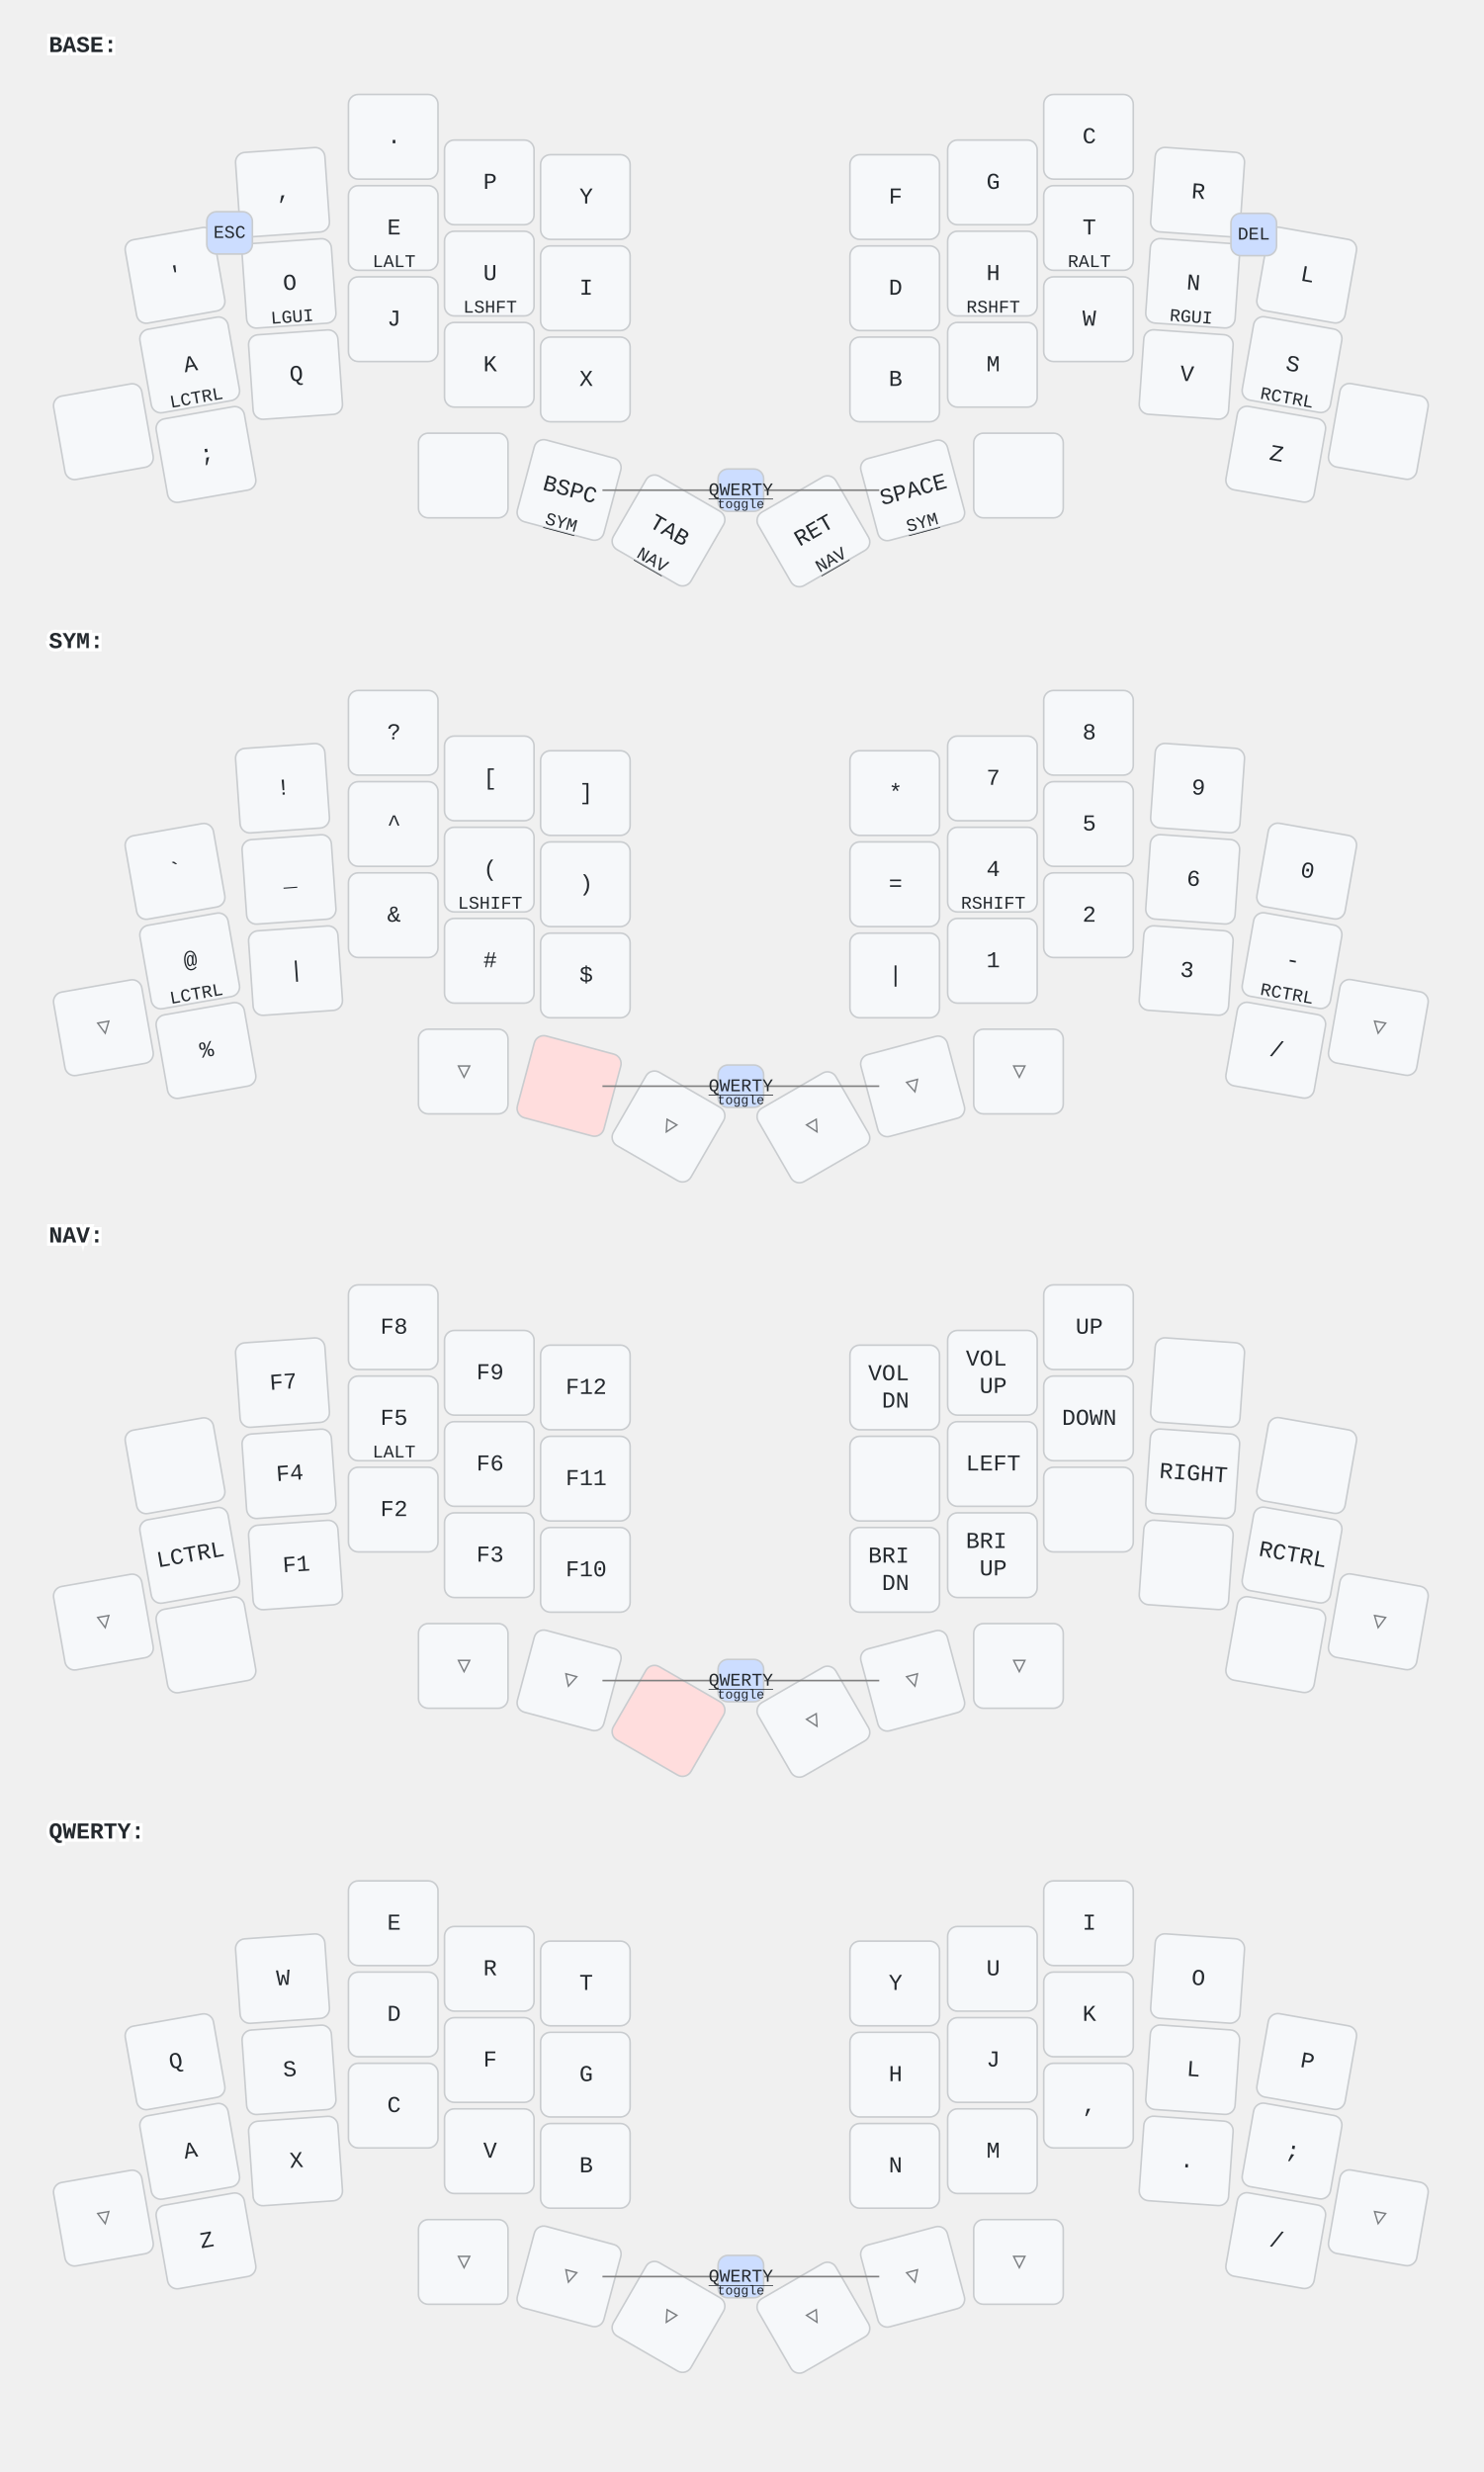
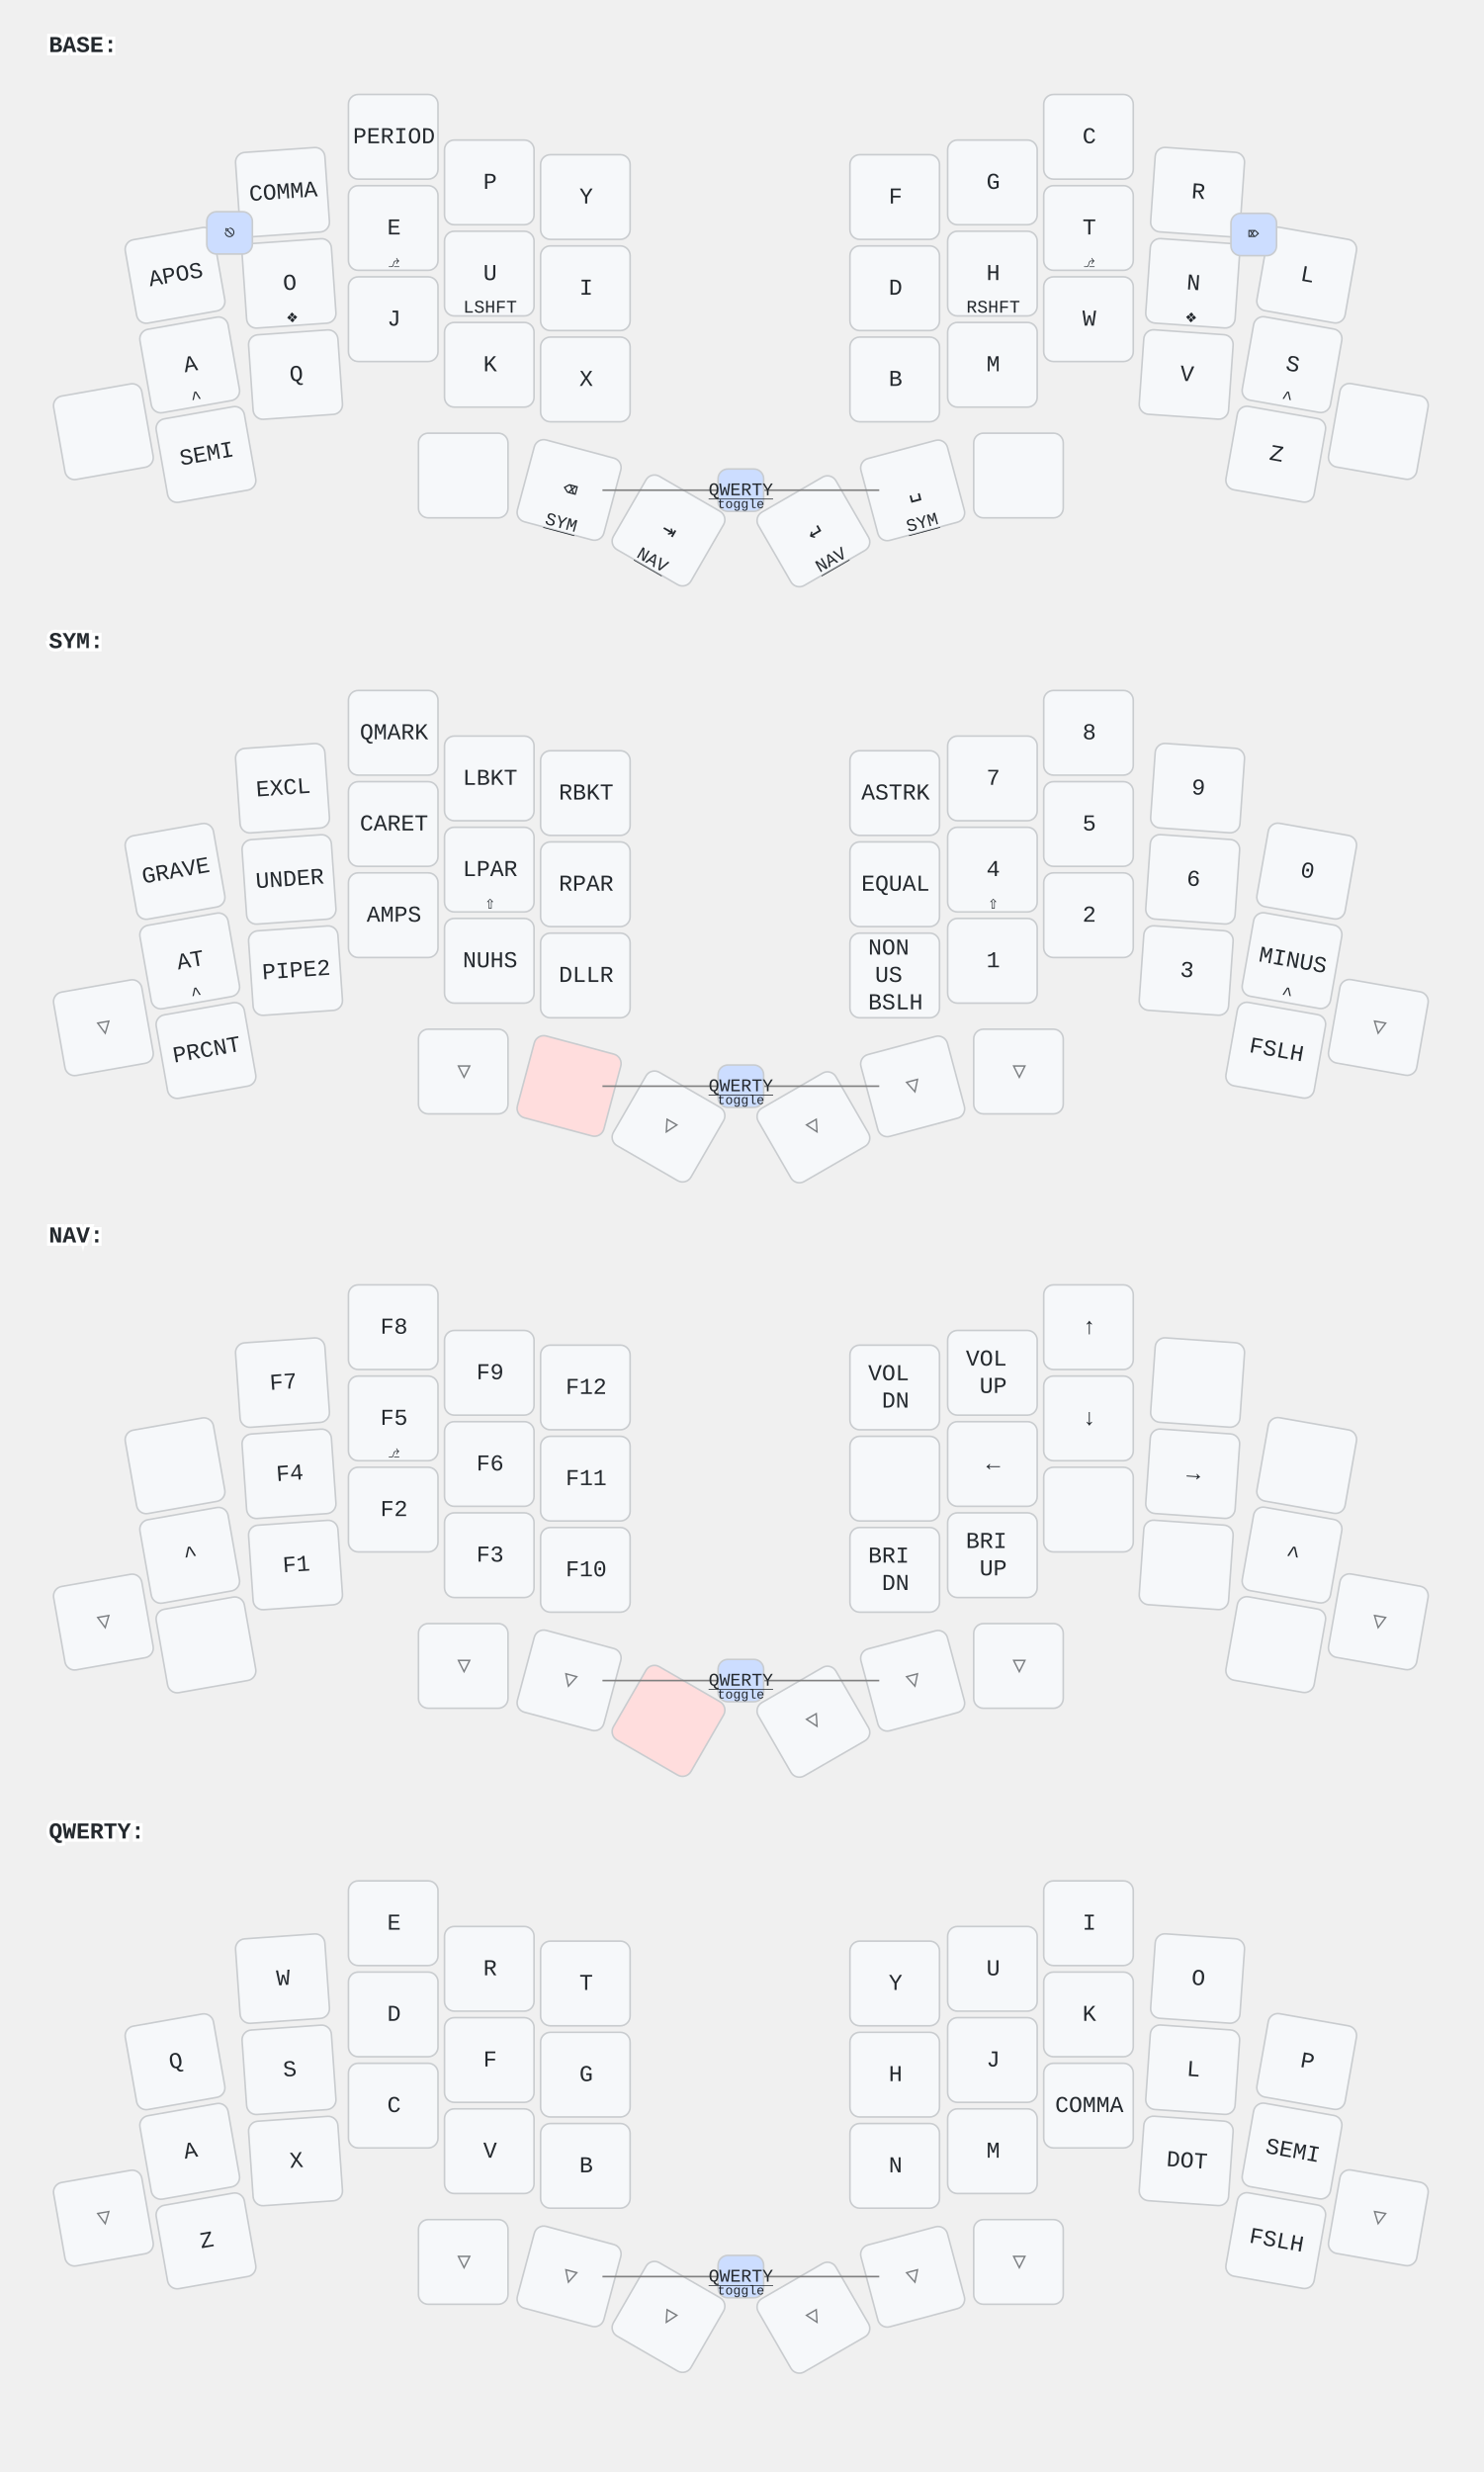
<svg xmlns="http://www.w3.org/2000/svg" width="911" height="1518" viewBox="0 0 911 1518" class="keymap">
  <style>/* inherit to force styles through use tags */
svg path {
    fill: inherit;
}

/* font and background color specifications */
svg.keymap {
    font-family: SFMono-Regular,Consolas,Liberation Mono,Menlo,monospace;
    font-size: 14px;
    font-kerning: normal;
    text-rendering: optimizeLegibility;
    fill: #24292e;
}

/* default key styling */
rect.key {
    fill: #f6f8fa;
}

rect.key, rect.combo {
    stroke: #c9cccf;
    stroke-width: 1;
}

/* default key side styling, only used is draw_key_sides is set */
rect.side {
    filter: brightness(90%);
}

/* color accent for combo boxes */
rect.combo, rect.combo-separate {
    fill: #cdf;
}

/* color accent for held keys */
rect.held, rect.combo.held {
    fill: #fdd;
}

/* color accent for ghost (optional) keys */
rect.ghost, rect.combo.ghost {
    stroke-dasharray: 4, 4;
    stroke-width: 2;
}

text {
    text-anchor: middle;
    dominant-baseline: middle;
}

/* styling for layer labels */
text.label {
    font-weight: bold;
    text-anchor: start;
    stroke: white;
    stroke-width: 4;
    paint-order: stroke;
}

/* styling for optional footer */
text.footer {
    text-anchor: end;
    dominant-baseline: auto;
    stroke: white;
    stroke-width: 4;
    paint-order: stroke;
}

/* styling for combo tap, and key non-tap label text */
text.combo, text.hold, text.shifted, text.left, text.right {
    font-size: 11px;
}

text.hold {
    text-anchor: middle;
    dominant-baseline: auto;
}

text.shifted {
    text-anchor: middle;
    dominant-baseline: hanging;
}

text.left {
    text-anchor: start;
}

text.right {
    text-anchor: end;
}

text.layer-activator {
    text-decoration: underline;
}

/* styling for hold/shifted label text in combo box */
text.combo.hold, text.combo.shifted, text.combo.left, text.combo.right {
    font-size: 8px;
}

/* lighter symbol for transparent keys */
text.trans {
    fill: #7b7e81;
}

/* styling for combo dendrons */
path.combo {
    stroke-width: 1;
    stroke: gray;
    fill: none;
}

/* Start Tabler Icons Cleanup */
/* cannot use height/width with glyphs */
.icon-tabler &gt; path {
    fill: inherit;
    stroke: inherit;
    stroke-width: 2;
}
/* hide tabler's default box */
.icon-tabler &gt; path[stroke="none"][fill="none"] {
    visibility: hidden;
}
/* End Tabler Icons Cleanup */
</style>
  <g transform="translate(30, 0)" class="layer-BASE">
    <text x="0" y="28" class="label" id="BASE">BASE:</text>
    <g transform="translate(0, 56)">
      <g transform="translate(78, 113) rotate(-10.0)" class="key keypos-0">
        <rect rx="6" ry="6" x="-28" y="-26" width="55" height="52" class="key" />
-         <text x="0" y="0" class="key tap">'</text>
+         <text x="0" y="0" class="key tap">APOS</text>
      </g>
      <g transform="translate(144, 62) rotate(-4.0)" class="key keypos-1">
        <rect rx="6" ry="6" x="-28" y="-26" width="55" height="52" class="key" />
-         <text x="0" y="0" class="key tap">,</text>
+         <text x="0" y="0" class="key tap">COMMA</text>
      </g>
      <g transform="translate(212, 28)" class="key keypos-2">
        <rect rx="6" ry="6" x="-28" y="-26" width="55" height="52" class="key" />
-         <text x="0" y="0" class="key tap">.</text>
+         <text x="0" y="0" class="key tap">PERIOD</text>
      </g>
      <g transform="translate(271, 56)" class="key keypos-3">
        <rect rx="6" ry="6" x="-28" y="-26" width="55" height="52" class="key" />
        <text x="0" y="0" class="key tap">P</text>
      </g>
      <g transform="translate(330, 65)" class="key keypos-4">
        <rect rx="6" ry="6" x="-28" y="-26" width="55" height="52" class="key" />
        <text x="0" y="0" class="key tap">Y</text>
      </g>
      <g transform="translate(520, 65)" class="key keypos-5">
        <rect rx="6" ry="6" x="-28" y="-26" width="55" height="52" class="key" />
        <text x="0" y="0" class="key tap">F</text>
      </g>
      <g transform="translate(580, 56)" class="key keypos-6">
        <rect rx="6" ry="6" x="-28" y="-26" width="55" height="52" class="key" />
        <text x="0" y="0" class="key tap">G</text>
      </g>
      <g transform="translate(639, 28)" class="key keypos-7">
        <rect rx="6" ry="6" x="-28" y="-26" width="55" height="52" class="key" />
        <text x="0" y="0" class="key tap">C</text>
      </g>
      <g transform="translate(706, 62) rotate(4.0)" class="key keypos-8">
        <rect rx="6" ry="6" x="-28" y="-26" width="55" height="52" class="key" />
        <text x="0" y="0" class="key tap">R</text>
      </g>
      <g transform="translate(773, 113) rotate(10.0)" class="key keypos-9">
        <rect rx="6" ry="6" x="-28" y="-26" width="55" height="52" class="key" />
        <text x="0" y="0" class="key tap">L</text>
      </g>
      <g transform="translate(87, 168) rotate(-10.0)" class="key keypos-10">
        <rect rx="6" ry="6" x="-28" y="-26" width="55" height="52" class="key" />
        <text x="0" y="0" class="key tap">A</text>
-         <text x="0" y="24" class="key hold">LCTRL</text>
+         <text x="0" y="24" class="key hold">^</text>
      </g>
      <g transform="translate(148, 118) rotate(-4.0)" class="key keypos-11">
        <rect rx="6" ry="6" x="-28" y="-26" width="55" height="52" class="key" />
        <text x="0" y="0" class="key tap">O</text>
-         <text x="0" y="24" class="key hold">LGUI</text>
+         <text x="0" y="24" class="key hold">❖</text>
      </g>
      <g transform="translate(212, 84)" class="key keypos-12">
        <rect rx="6" ry="6" x="-28" y="-26" width="55" height="52" class="key" />
        <text x="0" y="0" class="key tap">E</text>
-         <text x="0" y="24" class="key hold">LALT</text>
+         <text x="0" y="24" class="key hold">⎇</text>
      </g>
      <g transform="translate(271, 112)" class="key keypos-13">
        <rect rx="6" ry="6" x="-28" y="-26" width="55" height="52" class="key" />
        <text x="0" y="0" class="key tap">U</text>
        <text x="0" y="24" class="key hold">LSHFT</text>
      </g>
      <g transform="translate(330, 121)" class="key keypos-14">
        <rect rx="6" ry="6" x="-28" y="-26" width="55" height="52" class="key" />
        <text x="0" y="0" class="key tap">I</text>
      </g>
      <g transform="translate(520, 121)" class="key keypos-15">
        <rect rx="6" ry="6" x="-28" y="-26" width="55" height="52" class="key" />
        <text x="0" y="0" class="key tap">D</text>
      </g>
      <g transform="translate(580, 112)" class="key keypos-16">
        <rect rx="6" ry="6" x="-28" y="-26" width="55" height="52" class="key" />
        <text x="0" y="0" class="key tap">H</text>
        <text x="0" y="24" class="key hold">RSHFT</text>
      </g>
      <g transform="translate(639, 84)" class="key keypos-17">
        <rect rx="6" ry="6" x="-28" y="-26" width="55" height="52" class="key" />
        <text x="0" y="0" class="key tap">T</text>
-         <text x="0" y="24" class="key hold">RALT</text>
+         <text x="0" y="24" class="key hold">⎇</text>
      </g>
      <g transform="translate(703, 118) rotate(4.0)" class="key keypos-18">
        <rect rx="6" ry="6" x="-28" y="-26" width="55" height="52" class="key" />
        <text x="0" y="0" class="key tap">N</text>
-         <text x="0" y="24" class="key hold">RGUI</text>
+         <text x="0" y="24" class="key hold">❖</text>
      </g>
      <g transform="translate(764, 168) rotate(10.0)" class="key keypos-19">
        <rect rx="6" ry="6" x="-28" y="-26" width="55" height="52" class="key" />
        <text x="0" y="0" class="key tap">S</text>
-         <text x="0" y="24" class="key hold">RCTRL</text>
+         <text x="0" y="24" class="key hold">^</text>
      </g>
      <g transform="translate(34, 209) rotate(-10.0)" class="key keypos-20">
        <rect rx="6" ry="6" x="-28" y="-26" width="55" height="52" class="key" />
      </g>
      <g transform="translate(97, 223) rotate(-10.0)" class="key keypos-21">
        <rect rx="6" ry="6" x="-28" y="-26" width="55" height="52" class="key" />
-         <text x="0" y="0" class="key tap">;</text>
+         <text x="0" y="0" class="key tap">SEMI</text>
      </g>
      <g transform="translate(152, 174) rotate(-4.0)" class="key keypos-22">
        <rect rx="6" ry="6" x="-28" y="-26" width="55" height="52" class="key" />
        <text x="0" y="0" class="key tap">Q</text>
      </g>
      <g transform="translate(212, 140)" class="key keypos-23">
        <rect rx="6" ry="6" x="-28" y="-26" width="55" height="52" class="key" />
        <text x="0" y="0" class="key tap">J</text>
      </g>
      <g transform="translate(271, 168)" class="key keypos-24">
        <rect rx="6" ry="6" x="-28" y="-26" width="55" height="52" class="key" />
        <text x="0" y="0" class="key tap">K</text>
      </g>
      <g transform="translate(330, 177)" class="key keypos-25">
        <rect rx="6" ry="6" x="-28" y="-26" width="55" height="52" class="key" />
        <text x="0" y="0" class="key tap">X</text>
      </g>
      <g transform="translate(520, 177)" class="key keypos-26">
        <rect rx="6" ry="6" x="-28" y="-26" width="55" height="52" class="key" />
        <text x="0" y="0" class="key tap">B</text>
      </g>
      <g transform="translate(580, 168)" class="key keypos-27">
        <rect rx="6" ry="6" x="-28" y="-26" width="55" height="52" class="key" />
        <text x="0" y="0" class="key tap">M</text>
      </g>
      <g transform="translate(639, 140)" class="key keypos-28">
        <rect rx="6" ry="6" x="-28" y="-26" width="55" height="52" class="key" />
        <text x="0" y="0" class="key tap">W</text>
      </g>
      <g transform="translate(699, 174) rotate(4.0)" class="key keypos-29">
        <rect rx="6" ry="6" x="-28" y="-26" width="55" height="52" class="key" />
        <text x="0" y="0" class="key tap">V</text>
      </g>
      <g transform="translate(754, 223) rotate(10.0)" class="key keypos-30">
        <rect rx="6" ry="6" x="-28" y="-26" width="55" height="52" class="key" />
        <text x="0" y="0" class="key tap">Z</text>
      </g>
      <g transform="translate(817, 209) rotate(10.0)" class="key keypos-31">
        <rect rx="6" ry="6" x="-28" y="-26" width="55" height="52" class="key" />
      </g>
      <g transform="translate(255, 236)" class="key keypos-32">
        <rect rx="6" ry="6" x="-28" y="-26" width="55" height="52" class="key" />
      </g>
      <g transform="translate(320, 245) rotate(15.0)" class="key keypos-33">
        <rect rx="6" ry="6" x="-28" y="-26" width="55" height="52" class="key" />
-         <text x="0" y="0" class="key tap">BSPC</text>
+         <text x="0" y="0" class="key tap">⌫</text>
        <a href="#SYM">
          <text x="0" y="24" class="key hold layer-activator">SYM</text>
        </a>
      </g>
      <g transform="translate(381, 270) rotate(30.0)" class="key keypos-34">
        <rect rx="6" ry="6" x="-28" y="-26" width="55" height="52" class="key" />
-         <text x="0" y="0" class="key tap">TAB</text>
+         <text x="0" y="0" class="key tap">⇥</text>
        <a href="#NAV">
          <text x="0" y="24" class="key hold layer-activator">NAV</text>
        </a>
      </g>
      <g transform="translate(470, 270) rotate(-30.0)" class="key keypos-35">
        <rect rx="6" ry="6" x="-28" y="-26" width="55" height="52" class="key" />
-         <text x="0" y="0" class="key tap">RET</text>
+         <text x="0" y="0" class="key tap">↵</text>
        <a href="#NAV">
          <text x="0" y="24" class="key hold layer-activator">NAV</text>
        </a>
      </g>
      <g transform="translate(531, 245) rotate(-15.0)" class="key keypos-36">
        <rect rx="6" ry="6" x="-28" y="-26" width="55" height="52" class="key" />
-         <text x="0" y="0" class="key tap">SPACE</text>
+         <text x="0" y="0" class="key tap">␣</text>
        <a href="#SYM">
          <text x="0" y="24" class="key hold layer-activator">SYM</text>
        </a>
      </g>
      <g transform="translate(596, 236)" class="key keypos-37">
        <rect rx="6" ry="6" x="-28" y="-26" width="55" height="52" class="key" />
      </g>
      <g class="combo combopos-0">
        <rect rx="6" ry="6" x="97" y="74" width="28" height="26" class="combo" />
-         <text x="111" y="87" class="combo tap">ESC</text>
+         <text x="111" y="87" class="combo tap">⎋</text>
      </g>
      <g class="combo combopos-1">
        <rect rx="6" ry="6" x="726" y="75" width="28" height="26" class="combo" />
-         <text x="740" y="88" class="combo tap">DEL</text>
+         <text x="740" y="88" class="combo tap">⌦</text>
      </g>
      <g class="combo combopos-2">
        <path d="M425,245 l-85,0" class="combo" />
        <path d="M425,245 l85,0" class="combo" />
        <rect rx="6" ry="6" x="411" y="232" width="28" height="26" class="combo" />
        <a href="#QWERTY">
          <text x="425" y="245" class="combo tap layer-activator">QWERTY</text>
        </a>
        <text x="425" y="256" class="combo hold">toggle</text>
      </g>
    </g>
  </g>
  <g transform="translate(30, 366)" class="layer-SYM">
    <text x="0" y="28" class="label" id="SYM">SYM:</text>
    <g transform="translate(0, 56)">
      <g transform="translate(78, 113) rotate(-10.0)" class="key keypos-0">
        <rect rx="6" ry="6" x="-28" y="-26" width="55" height="52" class="key" />
-         <text x="0" y="0" class="key tap">`</text>
+         <text x="0" y="0" class="key tap">GRAVE</text>
      </g>
      <g transform="translate(144, 62) rotate(-4.0)" class="key keypos-1">
        <rect rx="6" ry="6" x="-28" y="-26" width="55" height="52" class="key" />
-         <text x="0" y="0" class="key tap">!</text>
+         <text x="0" y="0" class="key tap">EXCL</text>
      </g>
      <g transform="translate(212, 28)" class="key keypos-2">
        <rect rx="6" ry="6" x="-28" y="-26" width="55" height="52" class="key" />
-         <text x="0" y="0" class="key tap">?</text>
+         <text x="0" y="0" class="key tap">QMARK</text>
      </g>
      <g transform="translate(271, 56)" class="key keypos-3">
        <rect rx="6" ry="6" x="-28" y="-26" width="55" height="52" class="key" />
-         <text x="0" y="0" class="key tap">[</text>
+         <text x="0" y="0" class="key tap">LBKT</text>
      </g>
      <g transform="translate(330, 65)" class="key keypos-4">
        <rect rx="6" ry="6" x="-28" y="-26" width="55" height="52" class="key" />
-         <text x="0" y="0" class="key tap">]</text>
+         <text x="0" y="0" class="key tap">RBKT</text>
      </g>
      <g transform="translate(520, 65)" class="key keypos-5">
        <rect rx="6" ry="6" x="-28" y="-26" width="55" height="52" class="key" />
-         <text x="0" y="0" class="key tap">*</text>
+         <text x="0" y="0" class="key tap">ASTRK</text>
      </g>
      <g transform="translate(580, 56)" class="key keypos-6">
        <rect rx="6" ry="6" x="-28" y="-26" width="55" height="52" class="key" />
        <text x="0" y="0" class="key tap">7</text>
      </g>
      <g transform="translate(639, 28)" class="key keypos-7">
        <rect rx="6" ry="6" x="-28" y="-26" width="55" height="52" class="key" />
        <text x="0" y="0" class="key tap">8</text>
      </g>
      <g transform="translate(706, 62) rotate(4.0)" class="key keypos-8">
        <rect rx="6" ry="6" x="-28" y="-26" width="55" height="52" class="key" />
        <text x="0" y="0" class="key tap">9</text>
      </g>
      <g transform="translate(773, 113) rotate(10.0)" class="key keypos-9">
        <rect rx="6" ry="6" x="-28" y="-26" width="55" height="52" class="key" />
        <text x="0" y="0" class="key tap">0</text>
      </g>
      <g transform="translate(87, 168) rotate(-10.0)" class="key keypos-10">
        <rect rx="6" ry="6" x="-28" y="-26" width="55" height="52" class="key" />
-         <text x="0" y="0" class="key tap">@</text>
-         <text x="0" y="24" class="key hold">LCTRL</text>
+         <text x="0" y="0" class="key tap">AT</text>
+         <text x="0" y="24" class="key hold">^</text>
      </g>
      <g transform="translate(148, 118) rotate(-4.0)" class="key keypos-11">
        <rect rx="6" ry="6" x="-28" y="-26" width="55" height="52" class="key" />
-         <text x="0" y="0" class="key tap">_</text>
+         <text x="0" y="0" class="key tap">UNDER</text>
      </g>
      <g transform="translate(212, 84)" class="key keypos-12">
        <rect rx="6" ry="6" x="-28" y="-26" width="55" height="52" class="key" />
-         <text x="0" y="0" class="key tap">^</text>
+         <text x="0" y="0" class="key tap">CARET</text>
      </g>
      <g transform="translate(271, 112)" class="key keypos-13">
        <rect rx="6" ry="6" x="-28" y="-26" width="55" height="52" class="key" />
-         <text x="0" y="0" class="key tap">(</text>
-         <text x="0" y="24" class="key hold">LSHIFT</text>
+         <text x="0" y="0" class="key tap">LPAR</text>
+         <text x="0" y="24" class="key hold">⇧</text>
      </g>
      <g transform="translate(330, 121)" class="key keypos-14">
        <rect rx="6" ry="6" x="-28" y="-26" width="55" height="52" class="key" />
-         <text x="0" y="0" class="key tap">)</text>
+         <text x="0" y="0" class="key tap">RPAR</text>
      </g>
      <g transform="translate(520, 121)" class="key keypos-15">
        <rect rx="6" ry="6" x="-28" y="-26" width="55" height="52" class="key" />
-         <text x="0" y="0" class="key tap">=</text>
+         <text x="0" y="0" class="key tap">EQUAL</text>
      </g>
      <g transform="translate(580, 112)" class="key keypos-16">
        <rect rx="6" ry="6" x="-28" y="-26" width="55" height="52" class="key" />
        <text x="0" y="0" class="key tap">4</text>
-         <text x="0" y="24" class="key hold">RSHIFT</text>
+         <text x="0" y="24" class="key hold">⇧</text>
      </g>
      <g transform="translate(639, 84)" class="key keypos-17">
        <rect rx="6" ry="6" x="-28" y="-26" width="55" height="52" class="key" />
        <text x="0" y="0" class="key tap">5</text>
      </g>
      <g transform="translate(703, 118) rotate(4.0)" class="key keypos-18">
        <rect rx="6" ry="6" x="-28" y="-26" width="55" height="52" class="key" />
        <text x="0" y="0" class="key tap">6</text>
      </g>
      <g transform="translate(764, 168) rotate(10.0)" class="key keypos-19">
        <rect rx="6" ry="6" x="-28" y="-26" width="55" height="52" class="key" />
-         <text x="0" y="0" class="key tap">-</text>
-         <text x="0" y="24" class="key hold">RCTRL</text>
+         <text x="0" y="0" class="key tap">MINUS</text>
+         <text x="0" y="24" class="key hold">^</text>
      </g>
      <g transform="translate(34, 209) rotate(-10.0)" class="key trans keypos-20">
        <rect rx="6" ry="6" x="-28" y="-26" width="55" height="52" class="key trans" />
        <text x="0" y="0" class="key trans tap">▽</text>
      </g>
      <g transform="translate(97, 223) rotate(-10.0)" class="key keypos-21">
        <rect rx="6" ry="6" x="-28" y="-26" width="55" height="52" class="key" />
-         <text x="0" y="0" class="key tap">%</text>
+         <text x="0" y="0" class="key tap">PRCNT</text>
      </g>
      <g transform="translate(152, 174) rotate(-4.0)" class="key keypos-22">
        <rect rx="6" ry="6" x="-28" y="-26" width="55" height="52" class="key" />
-         <text x="0" y="0" class="key tap">|</text>
+         <text x="0" y="0" class="key tap">PIPE2</text>
      </g>
      <g transform="translate(212, 140)" class="key keypos-23">
        <rect rx="6" ry="6" x="-28" y="-26" width="55" height="52" class="key" />
-         <text x="0" y="0" class="key tap">&amp;</text>
+         <text x="0" y="0" class="key tap">AMPS</text>
      </g>
      <g transform="translate(271, 168)" class="key keypos-24">
        <rect rx="6" ry="6" x="-28" y="-26" width="55" height="52" class="key" />
-         <text x="0" y="0" class="key tap">#</text>
+         <text x="0" y="0" class="key tap">NUHS</text>
      </g>
      <g transform="translate(330, 177)" class="key keypos-25">
        <rect rx="6" ry="6" x="-28" y="-26" width="55" height="52" class="key" />
-         <text x="0" y="0" class="key tap">$</text>
+         <text x="0" y="0" class="key tap">DLLR</text>
      </g>
      <g transform="translate(520, 177)" class="key keypos-26">
        <rect rx="6" ry="6" x="-28" y="-26" width="55" height="52" class="key" />
-         <text x="0" y="0" class="key tap">|</text>
+         <text x="0" y="0" class="key tap">
+           <tspan x="0" dy="-1.2em">NON</tspan>
+           <tspan x="0" dy="1.2em">US</tspan>
+           <tspan x="0" dy="1.2em">BSLH</tspan>
+         </text>
      </g>
      <g transform="translate(580, 168)" class="key keypos-27">
        <rect rx="6" ry="6" x="-28" y="-26" width="55" height="52" class="key" />
        <text x="0" y="0" class="key tap">1</text>
      </g>
      <g transform="translate(639, 140)" class="key keypos-28">
        <rect rx="6" ry="6" x="-28" y="-26" width="55" height="52" class="key" />
        <text x="0" y="0" class="key tap">2</text>
      </g>
      <g transform="translate(699, 174) rotate(4.0)" class="key keypos-29">
        <rect rx="6" ry="6" x="-28" y="-26" width="55" height="52" class="key" />
        <text x="0" y="0" class="key tap">3</text>
      </g>
      <g transform="translate(754, 223) rotate(10.0)" class="key keypos-30">
        <rect rx="6" ry="6" x="-28" y="-26" width="55" height="52" class="key" />
-         <text x="0" y="0" class="key tap">/</text>
+         <text x="0" y="0" class="key tap">FSLH</text>
      </g>
      <g transform="translate(817, 209) rotate(10.0)" class="key trans keypos-31">
        <rect rx="6" ry="6" x="-28" y="-26" width="55" height="52" class="key trans" />
        <text x="0" y="0" class="key trans tap">▽</text>
      </g>
      <g transform="translate(255, 236)" class="key trans keypos-32">
        <rect rx="6" ry="6" x="-28" y="-26" width="55" height="52" class="key trans" />
        <text x="0" y="0" class="key trans tap">▽</text>
      </g>
      <g transform="translate(320, 245) rotate(15.0)" class="key held keypos-33">
        <rect rx="6" ry="6" x="-28" y="-26" width="55" height="52" class="key held" />
      </g>
      <g transform="translate(381, 270) rotate(30.0)" class="key trans keypos-34">
        <rect rx="6" ry="6" x="-28" y="-26" width="55" height="52" class="key trans" />
        <text x="0" y="0" class="key trans tap">▽</text>
      </g>
      <g transform="translate(470, 270) rotate(-30.0)" class="key trans keypos-35">
        <rect rx="6" ry="6" x="-28" y="-26" width="55" height="52" class="key trans" />
        <text x="0" y="0" class="key trans tap">▽</text>
      </g>
      <g transform="translate(531, 245) rotate(-15.0)" class="key trans keypos-36">
        <rect rx="6" ry="6" x="-28" y="-26" width="55" height="52" class="key trans" />
        <text x="0" y="0" class="key trans tap">▽</text>
      </g>
      <g transform="translate(596, 236)" class="key trans keypos-37">
        <rect rx="6" ry="6" x="-28" y="-26" width="55" height="52" class="key trans" />
        <text x="0" y="0" class="key trans tap">▽</text>
      </g>
      <g class="combo combopos-0">
        <path d="M425,245 l-85,0" class="combo" />
        <path d="M425,245 l85,0" class="combo" />
        <rect rx="6" ry="6" x="411" y="232" width="28" height="26" class="combo" />
        <a href="#QWERTY">
          <text x="425" y="245" class="combo tap layer-activator">QWERTY</text>
        </a>
        <text x="425" y="256" class="combo hold">toggle</text>
      </g>
    </g>
  </g>
  <g transform="translate(30, 731)" class="layer-NAV">
    <text x="0" y="28" class="label" id="NAV">NAV:</text>
    <g transform="translate(0, 56)">
      <g transform="translate(78, 113) rotate(-10.0)" class="key keypos-0">
        <rect rx="6" ry="6" x="-28" y="-26" width="55" height="52" class="key" />
      </g>
      <g transform="translate(144, 62) rotate(-4.0)" class="key keypos-1">
        <rect rx="6" ry="6" x="-28" y="-26" width="55" height="52" class="key" />
        <text x="0" y="0" class="key tap">F7</text>
      </g>
      <g transform="translate(212, 28)" class="key keypos-2">
        <rect rx="6" ry="6" x="-28" y="-26" width="55" height="52" class="key" />
        <text x="0" y="0" class="key tap">F8</text>
      </g>
      <g transform="translate(271, 56)" class="key keypos-3">
        <rect rx="6" ry="6" x="-28" y="-26" width="55" height="52" class="key" />
        <text x="0" y="0" class="key tap">F9</text>
      </g>
      <g transform="translate(330, 65)" class="key keypos-4">
        <rect rx="6" ry="6" x="-28" y="-26" width="55" height="52" class="key" />
        <text x="0" y="0" class="key tap">F12</text>
      </g>
      <g transform="translate(520, 65)" class="key keypos-5">
        <rect rx="6" ry="6" x="-28" y="-26" width="55" height="52" class="key" />
        <text x="0" y="0" class="key tap">
          <tspan x="0" dy="-0.6em">VOL</tspan>
          <tspan x="0" dy="1.2em">DN</tspan>
        </text>
      </g>
      <g transform="translate(580, 56)" class="key keypos-6">
        <rect rx="6" ry="6" x="-28" y="-26" width="55" height="52" class="key" />
        <text x="0" y="0" class="key tap">
          <tspan x="0" dy="-0.6em">VOL</tspan>
          <tspan x="0" dy="1.2em">UP</tspan>
        </text>
      </g>
      <g transform="translate(639, 28)" class="key keypos-7">
        <rect rx="6" ry="6" x="-28" y="-26" width="55" height="52" class="key" />
-         <text x="0" y="0" class="key tap">UP</text>
+         <text x="0" y="0" class="key tap">↑</text>
      </g>
      <g transform="translate(706, 62) rotate(4.0)" class="key keypos-8">
        <rect rx="6" ry="6" x="-28" y="-26" width="55" height="52" class="key" />
      </g>
      <g transform="translate(773, 113) rotate(10.0)" class="key keypos-9">
        <rect rx="6" ry="6" x="-28" y="-26" width="55" height="52" class="key" />
      </g>
      <g transform="translate(87, 168) rotate(-10.0)" class="key keypos-10">
        <rect rx="6" ry="6" x="-28" y="-26" width="55" height="52" class="key" />
-         <text x="0" y="0" class="key tap">LCTRL</text>
+         <text x="0" y="0" class="key tap">^</text>
      </g>
      <g transform="translate(148, 118) rotate(-4.0)" class="key keypos-11">
        <rect rx="6" ry="6" x="-28" y="-26" width="55" height="52" class="key" />
        <text x="0" y="0" class="key tap">F4</text>
      </g>
      <g transform="translate(212, 84)" class="key keypos-12">
        <rect rx="6" ry="6" x="-28" y="-26" width="55" height="52" class="key" />
        <text x="0" y="0" class="key tap">F5</text>
-         <text x="0" y="24" class="key hold">LALT</text>
+         <text x="0" y="24" class="key hold">⎇</text>
      </g>
      <g transform="translate(271, 112)" class="key keypos-13">
        <rect rx="6" ry="6" x="-28" y="-26" width="55" height="52" class="key" />
        <text x="0" y="0" class="key tap">F6</text>
      </g>
      <g transform="translate(330, 121)" class="key keypos-14">
        <rect rx="6" ry="6" x="-28" y="-26" width="55" height="52" class="key" />
        <text x="0" y="0" class="key tap">F11</text>
      </g>
      <g transform="translate(520, 121)" class="key keypos-15">
        <rect rx="6" ry="6" x="-28" y="-26" width="55" height="52" class="key" />
      </g>
      <g transform="translate(580, 112)" class="key keypos-16">
        <rect rx="6" ry="6" x="-28" y="-26" width="55" height="52" class="key" />
-         <text x="0" y="0" class="key tap">LEFT</text>
+         <text x="0" y="0" class="key tap">←</text>
      </g>
      <g transform="translate(639, 84)" class="key keypos-17">
        <rect rx="6" ry="6" x="-28" y="-26" width="55" height="52" class="key" />
-         <text x="0" y="0" class="key tap">DOWN</text>
+         <text x="0" y="0" class="key tap">↓</text>
      </g>
      <g transform="translate(703, 118) rotate(4.0)" class="key keypos-18">
        <rect rx="6" ry="6" x="-28" y="-26" width="55" height="52" class="key" />
-         <text x="0" y="0" class="key tap">RIGHT</text>
+         <text x="0" y="0" class="key tap">→</text>
      </g>
      <g transform="translate(764, 168) rotate(10.0)" class="key keypos-19">
        <rect rx="6" ry="6" x="-28" y="-26" width="55" height="52" class="key" />
-         <text x="0" y="0" class="key tap">RCTRL</text>
+         <text x="0" y="0" class="key tap">^</text>
      </g>
      <g transform="translate(34, 209) rotate(-10.0)" class="key trans keypos-20">
        <rect rx="6" ry="6" x="-28" y="-26" width="55" height="52" class="key trans" />
        <text x="0" y="0" class="key trans tap">▽</text>
      </g>
      <g transform="translate(97, 223) rotate(-10.0)" class="key keypos-21">
        <rect rx="6" ry="6" x="-28" y="-26" width="55" height="52" class="key" />
      </g>
      <g transform="translate(152, 174) rotate(-4.0)" class="key keypos-22">
        <rect rx="6" ry="6" x="-28" y="-26" width="55" height="52" class="key" />
        <text x="0" y="0" class="key tap">F1</text>
      </g>
      <g transform="translate(212, 140)" class="key keypos-23">
        <rect rx="6" ry="6" x="-28" y="-26" width="55" height="52" class="key" />
        <text x="0" y="0" class="key tap">F2</text>
      </g>
      <g transform="translate(271, 168)" class="key keypos-24">
        <rect rx="6" ry="6" x="-28" y="-26" width="55" height="52" class="key" />
        <text x="0" y="0" class="key tap">F3</text>
      </g>
      <g transform="translate(330, 177)" class="key keypos-25">
        <rect rx="6" ry="6" x="-28" y="-26" width="55" height="52" class="key" />
        <text x="0" y="0" class="key tap">F10</text>
      </g>
      <g transform="translate(520, 177)" class="key keypos-26">
        <rect rx="6" ry="6" x="-28" y="-26" width="55" height="52" class="key" />
        <text x="0" y="0" class="key tap">
          <tspan x="0" dy="-0.6em">BRI</tspan>
          <tspan x="0" dy="1.2em">DN</tspan>
        </text>
      </g>
      <g transform="translate(580, 168)" class="key keypos-27">
        <rect rx="6" ry="6" x="-28" y="-26" width="55" height="52" class="key" />
        <text x="0" y="0" class="key tap">
          <tspan x="0" dy="-0.6em">BRI</tspan>
          <tspan x="0" dy="1.2em">UP</tspan>
        </text>
      </g>
      <g transform="translate(639, 140)" class="key keypos-28">
        <rect rx="6" ry="6" x="-28" y="-26" width="55" height="52" class="key" />
      </g>
      <g transform="translate(699, 174) rotate(4.0)" class="key keypos-29">
        <rect rx="6" ry="6" x="-28" y="-26" width="55" height="52" class="key" />
      </g>
      <g transform="translate(754, 223) rotate(10.0)" class="key keypos-30">
        <rect rx="6" ry="6" x="-28" y="-26" width="55" height="52" class="key" />
      </g>
      <g transform="translate(817, 209) rotate(10.0)" class="key trans keypos-31">
        <rect rx="6" ry="6" x="-28" y="-26" width="55" height="52" class="key trans" />
        <text x="0" y="0" class="key trans tap">▽</text>
      </g>
      <g transform="translate(255, 236)" class="key trans keypos-32">
        <rect rx="6" ry="6" x="-28" y="-26" width="55" height="52" class="key trans" />
        <text x="0" y="0" class="key trans tap">▽</text>
      </g>
      <g transform="translate(320, 245) rotate(15.0)" class="key trans keypos-33">
        <rect rx="6" ry="6" x="-28" y="-26" width="55" height="52" class="key trans" />
        <text x="0" y="0" class="key trans tap">▽</text>
      </g>
      <g transform="translate(381, 270) rotate(30.0)" class="key held keypos-34">
        <rect rx="6" ry="6" x="-28" y="-26" width="55" height="52" class="key held" />
      </g>
      <g transform="translate(470, 270) rotate(-30.0)" class="key trans keypos-35">
        <rect rx="6" ry="6" x="-28" y="-26" width="55" height="52" class="key trans" />
        <text x="0" y="0" class="key trans tap">▽</text>
      </g>
      <g transform="translate(531, 245) rotate(-15.0)" class="key trans keypos-36">
        <rect rx="6" ry="6" x="-28" y="-26" width="55" height="52" class="key trans" />
        <text x="0" y="0" class="key trans tap">▽</text>
      </g>
      <g transform="translate(596, 236)" class="key trans keypos-37">
        <rect rx="6" ry="6" x="-28" y="-26" width="55" height="52" class="key trans" />
        <text x="0" y="0" class="key trans tap">▽</text>
      </g>
      <g class="combo combopos-0">
        <path d="M425,245 l-85,0" class="combo" />
        <path d="M425,245 l85,0" class="combo" />
        <rect rx="6" ry="6" x="411" y="232" width="28" height="26" class="combo" />
        <a href="#QWERTY">
          <text x="425" y="245" class="combo tap layer-activator">QWERTY</text>
        </a>
        <text x="425" y="256" class="combo hold">toggle</text>
      </g>
    </g>
  </g>
  <g transform="translate(30, 1097)" class="layer-QWERTY">
    <text x="0" y="28" class="label" id="QWERTY">QWERTY:</text>
    <g transform="translate(0, 56)">
      <g transform="translate(78, 113) rotate(-10.0)" class="key keypos-0">
        <rect rx="6" ry="6" x="-28" y="-26" width="55" height="52" class="key" />
        <text x="0" y="0" class="key tap">Q</text>
      </g>
      <g transform="translate(144, 62) rotate(-4.0)" class="key keypos-1">
        <rect rx="6" ry="6" x="-28" y="-26" width="55" height="52" class="key" />
        <text x="0" y="0" class="key tap">W</text>
      </g>
      <g transform="translate(212, 28)" class="key keypos-2">
        <rect rx="6" ry="6" x="-28" y="-26" width="55" height="52" class="key" />
        <text x="0" y="0" class="key tap">E</text>
      </g>
      <g transform="translate(271, 56)" class="key keypos-3">
        <rect rx="6" ry="6" x="-28" y="-26" width="55" height="52" class="key" />
        <text x="0" y="0" class="key tap">R</text>
      </g>
      <g transform="translate(330, 65)" class="key keypos-4">
        <rect rx="6" ry="6" x="-28" y="-26" width="55" height="52" class="key" />
        <text x="0" y="0" class="key tap">T</text>
      </g>
      <g transform="translate(520, 65)" class="key keypos-5">
        <rect rx="6" ry="6" x="-28" y="-26" width="55" height="52" class="key" />
        <text x="0" y="0" class="key tap">Y</text>
      </g>
      <g transform="translate(580, 56)" class="key keypos-6">
        <rect rx="6" ry="6" x="-28" y="-26" width="55" height="52" class="key" />
        <text x="0" y="0" class="key tap">U</text>
      </g>
      <g transform="translate(639, 28)" class="key keypos-7">
        <rect rx="6" ry="6" x="-28" y="-26" width="55" height="52" class="key" />
        <text x="0" y="0" class="key tap">I</text>
      </g>
      <g transform="translate(706, 62) rotate(4.0)" class="key keypos-8">
        <rect rx="6" ry="6" x="-28" y="-26" width="55" height="52" class="key" />
        <text x="0" y="0" class="key tap">O</text>
      </g>
      <g transform="translate(773, 113) rotate(10.0)" class="key keypos-9">
        <rect rx="6" ry="6" x="-28" y="-26" width="55" height="52" class="key" />
        <text x="0" y="0" class="key tap">P</text>
      </g>
      <g transform="translate(87, 168) rotate(-10.0)" class="key keypos-10">
        <rect rx="6" ry="6" x="-28" y="-26" width="55" height="52" class="key" />
        <text x="0" y="0" class="key tap">A</text>
      </g>
      <g transform="translate(148, 118) rotate(-4.0)" class="key keypos-11">
        <rect rx="6" ry="6" x="-28" y="-26" width="55" height="52" class="key" />
        <text x="0" y="0" class="key tap">S</text>
      </g>
      <g transform="translate(212, 84)" class="key keypos-12">
        <rect rx="6" ry="6" x="-28" y="-26" width="55" height="52" class="key" />
        <text x="0" y="0" class="key tap">D</text>
      </g>
      <g transform="translate(271, 112)" class="key keypos-13">
        <rect rx="6" ry="6" x="-28" y="-26" width="55" height="52" class="key" />
        <text x="0" y="0" class="key tap">F</text>
      </g>
      <g transform="translate(330, 121)" class="key keypos-14">
        <rect rx="6" ry="6" x="-28" y="-26" width="55" height="52" class="key" />
        <text x="0" y="0" class="key tap">G</text>
      </g>
      <g transform="translate(520, 121)" class="key keypos-15">
        <rect rx="6" ry="6" x="-28" y="-26" width="55" height="52" class="key" />
        <text x="0" y="0" class="key tap">H</text>
      </g>
      <g transform="translate(580, 112)" class="key keypos-16">
        <rect rx="6" ry="6" x="-28" y="-26" width="55" height="52" class="key" />
        <text x="0" y="0" class="key tap">J</text>
      </g>
      <g transform="translate(639, 84)" class="key keypos-17">
        <rect rx="6" ry="6" x="-28" y="-26" width="55" height="52" class="key" />
        <text x="0" y="0" class="key tap">K</text>
      </g>
      <g transform="translate(703, 118) rotate(4.0)" class="key keypos-18">
        <rect rx="6" ry="6" x="-28" y="-26" width="55" height="52" class="key" />
        <text x="0" y="0" class="key tap">L</text>
      </g>
      <g transform="translate(764, 168) rotate(10.0)" class="key keypos-19">
        <rect rx="6" ry="6" x="-28" y="-26" width="55" height="52" class="key" />
-         <text x="0" y="0" class="key tap">;</text>
+         <text x="0" y="0" class="key tap">SEMI</text>
      </g>
      <g transform="translate(34, 209) rotate(-10.0)" class="key trans keypos-20">
        <rect rx="6" ry="6" x="-28" y="-26" width="55" height="52" class="key trans" />
        <text x="0" y="0" class="key trans tap">▽</text>
      </g>
      <g transform="translate(97, 223) rotate(-10.0)" class="key keypos-21">
        <rect rx="6" ry="6" x="-28" y="-26" width="55" height="52" class="key" />
        <text x="0" y="0" class="key tap">Z</text>
      </g>
      <g transform="translate(152, 174) rotate(-4.0)" class="key keypos-22">
        <rect rx="6" ry="6" x="-28" y="-26" width="55" height="52" class="key" />
        <text x="0" y="0" class="key tap">X</text>
      </g>
      <g transform="translate(212, 140)" class="key keypos-23">
        <rect rx="6" ry="6" x="-28" y="-26" width="55" height="52" class="key" />
        <text x="0" y="0" class="key tap">C</text>
      </g>
      <g transform="translate(271, 168)" class="key keypos-24">
        <rect rx="6" ry="6" x="-28" y="-26" width="55" height="52" class="key" />
        <text x="0" y="0" class="key tap">V</text>
      </g>
      <g transform="translate(330, 177)" class="key keypos-25">
        <rect rx="6" ry="6" x="-28" y="-26" width="55" height="52" class="key" />
        <text x="0" y="0" class="key tap">B</text>
      </g>
      <g transform="translate(520, 177)" class="key keypos-26">
        <rect rx="6" ry="6" x="-28" y="-26" width="55" height="52" class="key" />
        <text x="0" y="0" class="key tap">N</text>
      </g>
      <g transform="translate(580, 168)" class="key keypos-27">
        <rect rx="6" ry="6" x="-28" y="-26" width="55" height="52" class="key" />
        <text x="0" y="0" class="key tap">M</text>
      </g>
      <g transform="translate(639, 140)" class="key keypos-28">
        <rect rx="6" ry="6" x="-28" y="-26" width="55" height="52" class="key" />
-         <text x="0" y="0" class="key tap">,</text>
+         <text x="0" y="0" class="key tap">COMMA</text>
      </g>
      <g transform="translate(699, 174) rotate(4.0)" class="key keypos-29">
        <rect rx="6" ry="6" x="-28" y="-26" width="55" height="52" class="key" />
-         <text x="0" y="0" class="key tap">.</text>
+         <text x="0" y="0" class="key tap">DOT</text>
      </g>
      <g transform="translate(754, 223) rotate(10.0)" class="key keypos-30">
        <rect rx="6" ry="6" x="-28" y="-26" width="55" height="52" class="key" />
-         <text x="0" y="0" class="key tap">/</text>
+         <text x="0" y="0" class="key tap">FSLH</text>
      </g>
      <g transform="translate(817, 209) rotate(10.0)" class="key trans keypos-31">
        <rect rx="6" ry="6" x="-28" y="-26" width="55" height="52" class="key trans" />
        <text x="0" y="0" class="key trans tap">▽</text>
      </g>
      <g transform="translate(255, 236)" class="key trans keypos-32">
        <rect rx="6" ry="6" x="-28" y="-26" width="55" height="52" class="key trans" />
        <text x="0" y="0" class="key trans tap">▽</text>
      </g>
      <g transform="translate(320, 245) rotate(15.0)" class="key trans keypos-33">
        <rect rx="6" ry="6" x="-28" y="-26" width="55" height="52" class="key trans" />
        <text x="0" y="0" class="key trans tap">▽</text>
      </g>
      <g transform="translate(381, 270) rotate(30.0)" class="key trans keypos-34">
        <rect rx="6" ry="6" x="-28" y="-26" width="55" height="52" class="key trans" />
        <text x="0" y="0" class="key trans tap">▽</text>
      </g>
      <g transform="translate(470, 270) rotate(-30.0)" class="key trans keypos-35">
        <rect rx="6" ry="6" x="-28" y="-26" width="55" height="52" class="key trans" />
        <text x="0" y="0" class="key trans tap">▽</text>
      </g>
      <g transform="translate(531, 245) rotate(-15.0)" class="key trans keypos-36">
        <rect rx="6" ry="6" x="-28" y="-26" width="55" height="52" class="key trans" />
        <text x="0" y="0" class="key trans tap">▽</text>
      </g>
      <g transform="translate(596, 236)" class="key trans keypos-37">
        <rect rx="6" ry="6" x="-28" y="-26" width="55" height="52" class="key trans" />
        <text x="0" y="0" class="key trans tap">▽</text>
      </g>
      <g class="combo combopos-0">
        <path d="M425,245 l-85,0" class="combo" />
        <path d="M425,245 l85,0" class="combo" />
        <rect rx="6" ry="6" x="411" y="232" width="28" height="26" class="combo" />
        <a href="#QWERTY">
          <text x="425" y="245" class="combo tap layer-activator">QWERTY</text>
        </a>
        <text x="425" y="256" class="combo hold">toggle</text>
      </g>
    </g>
  </g>
</svg>
